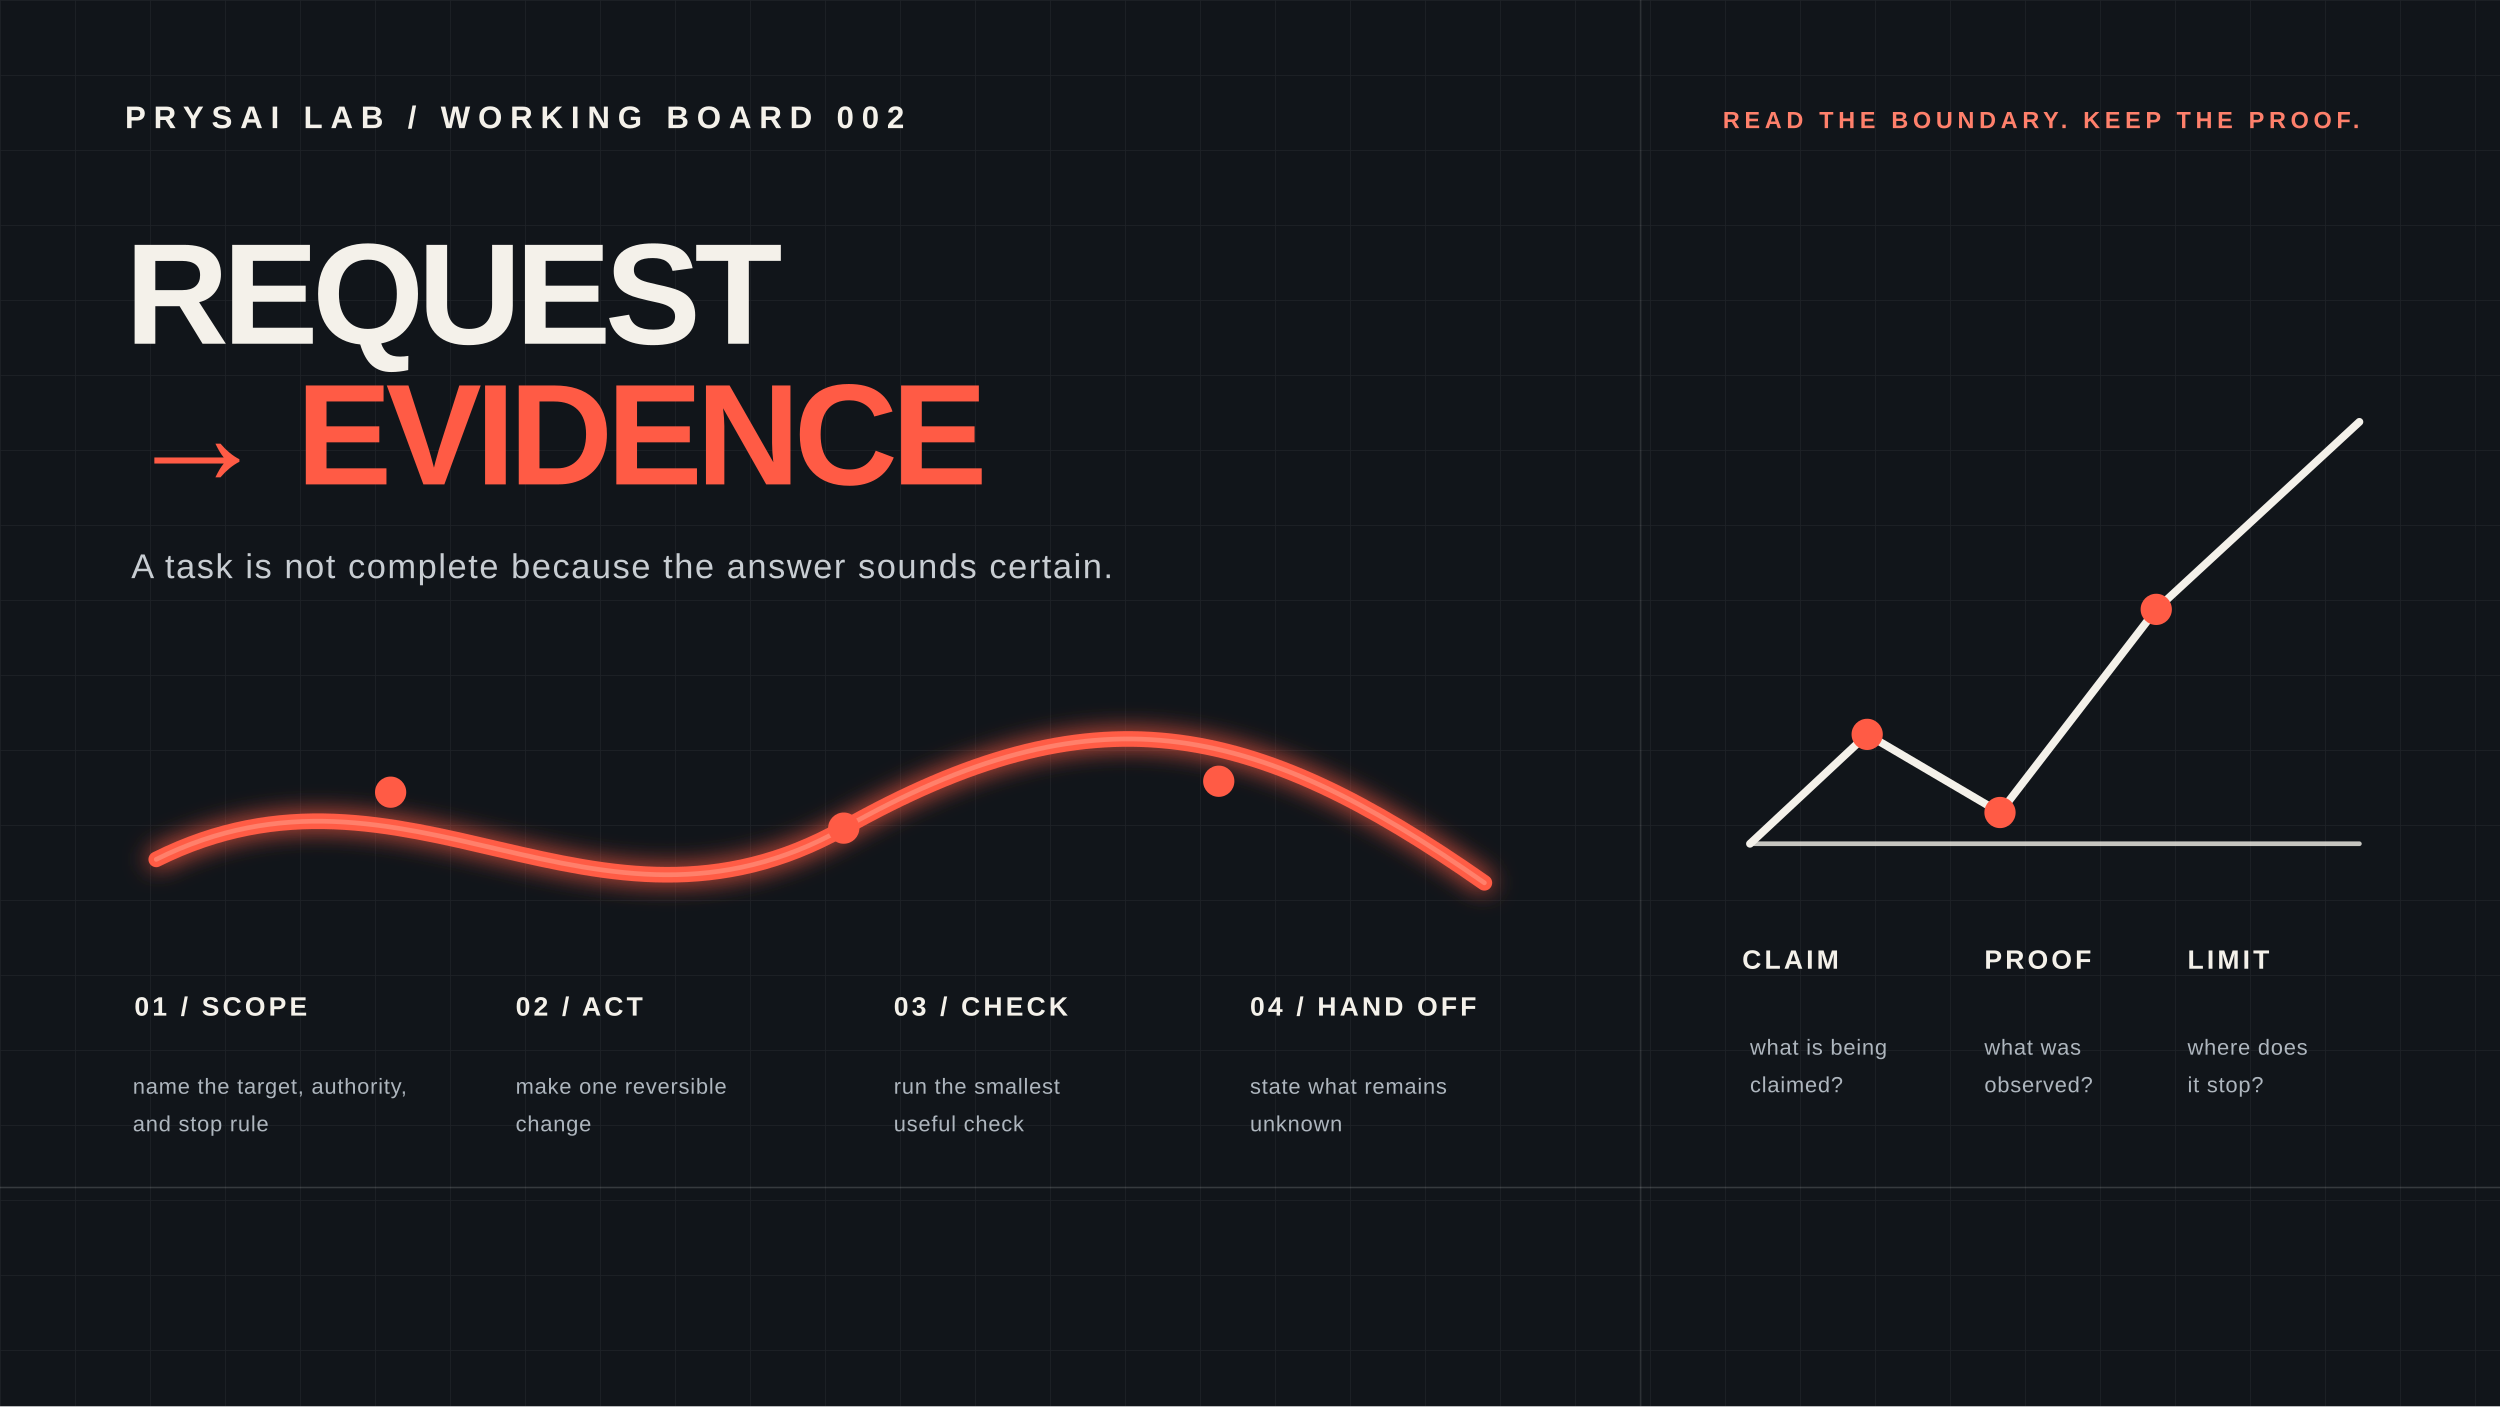
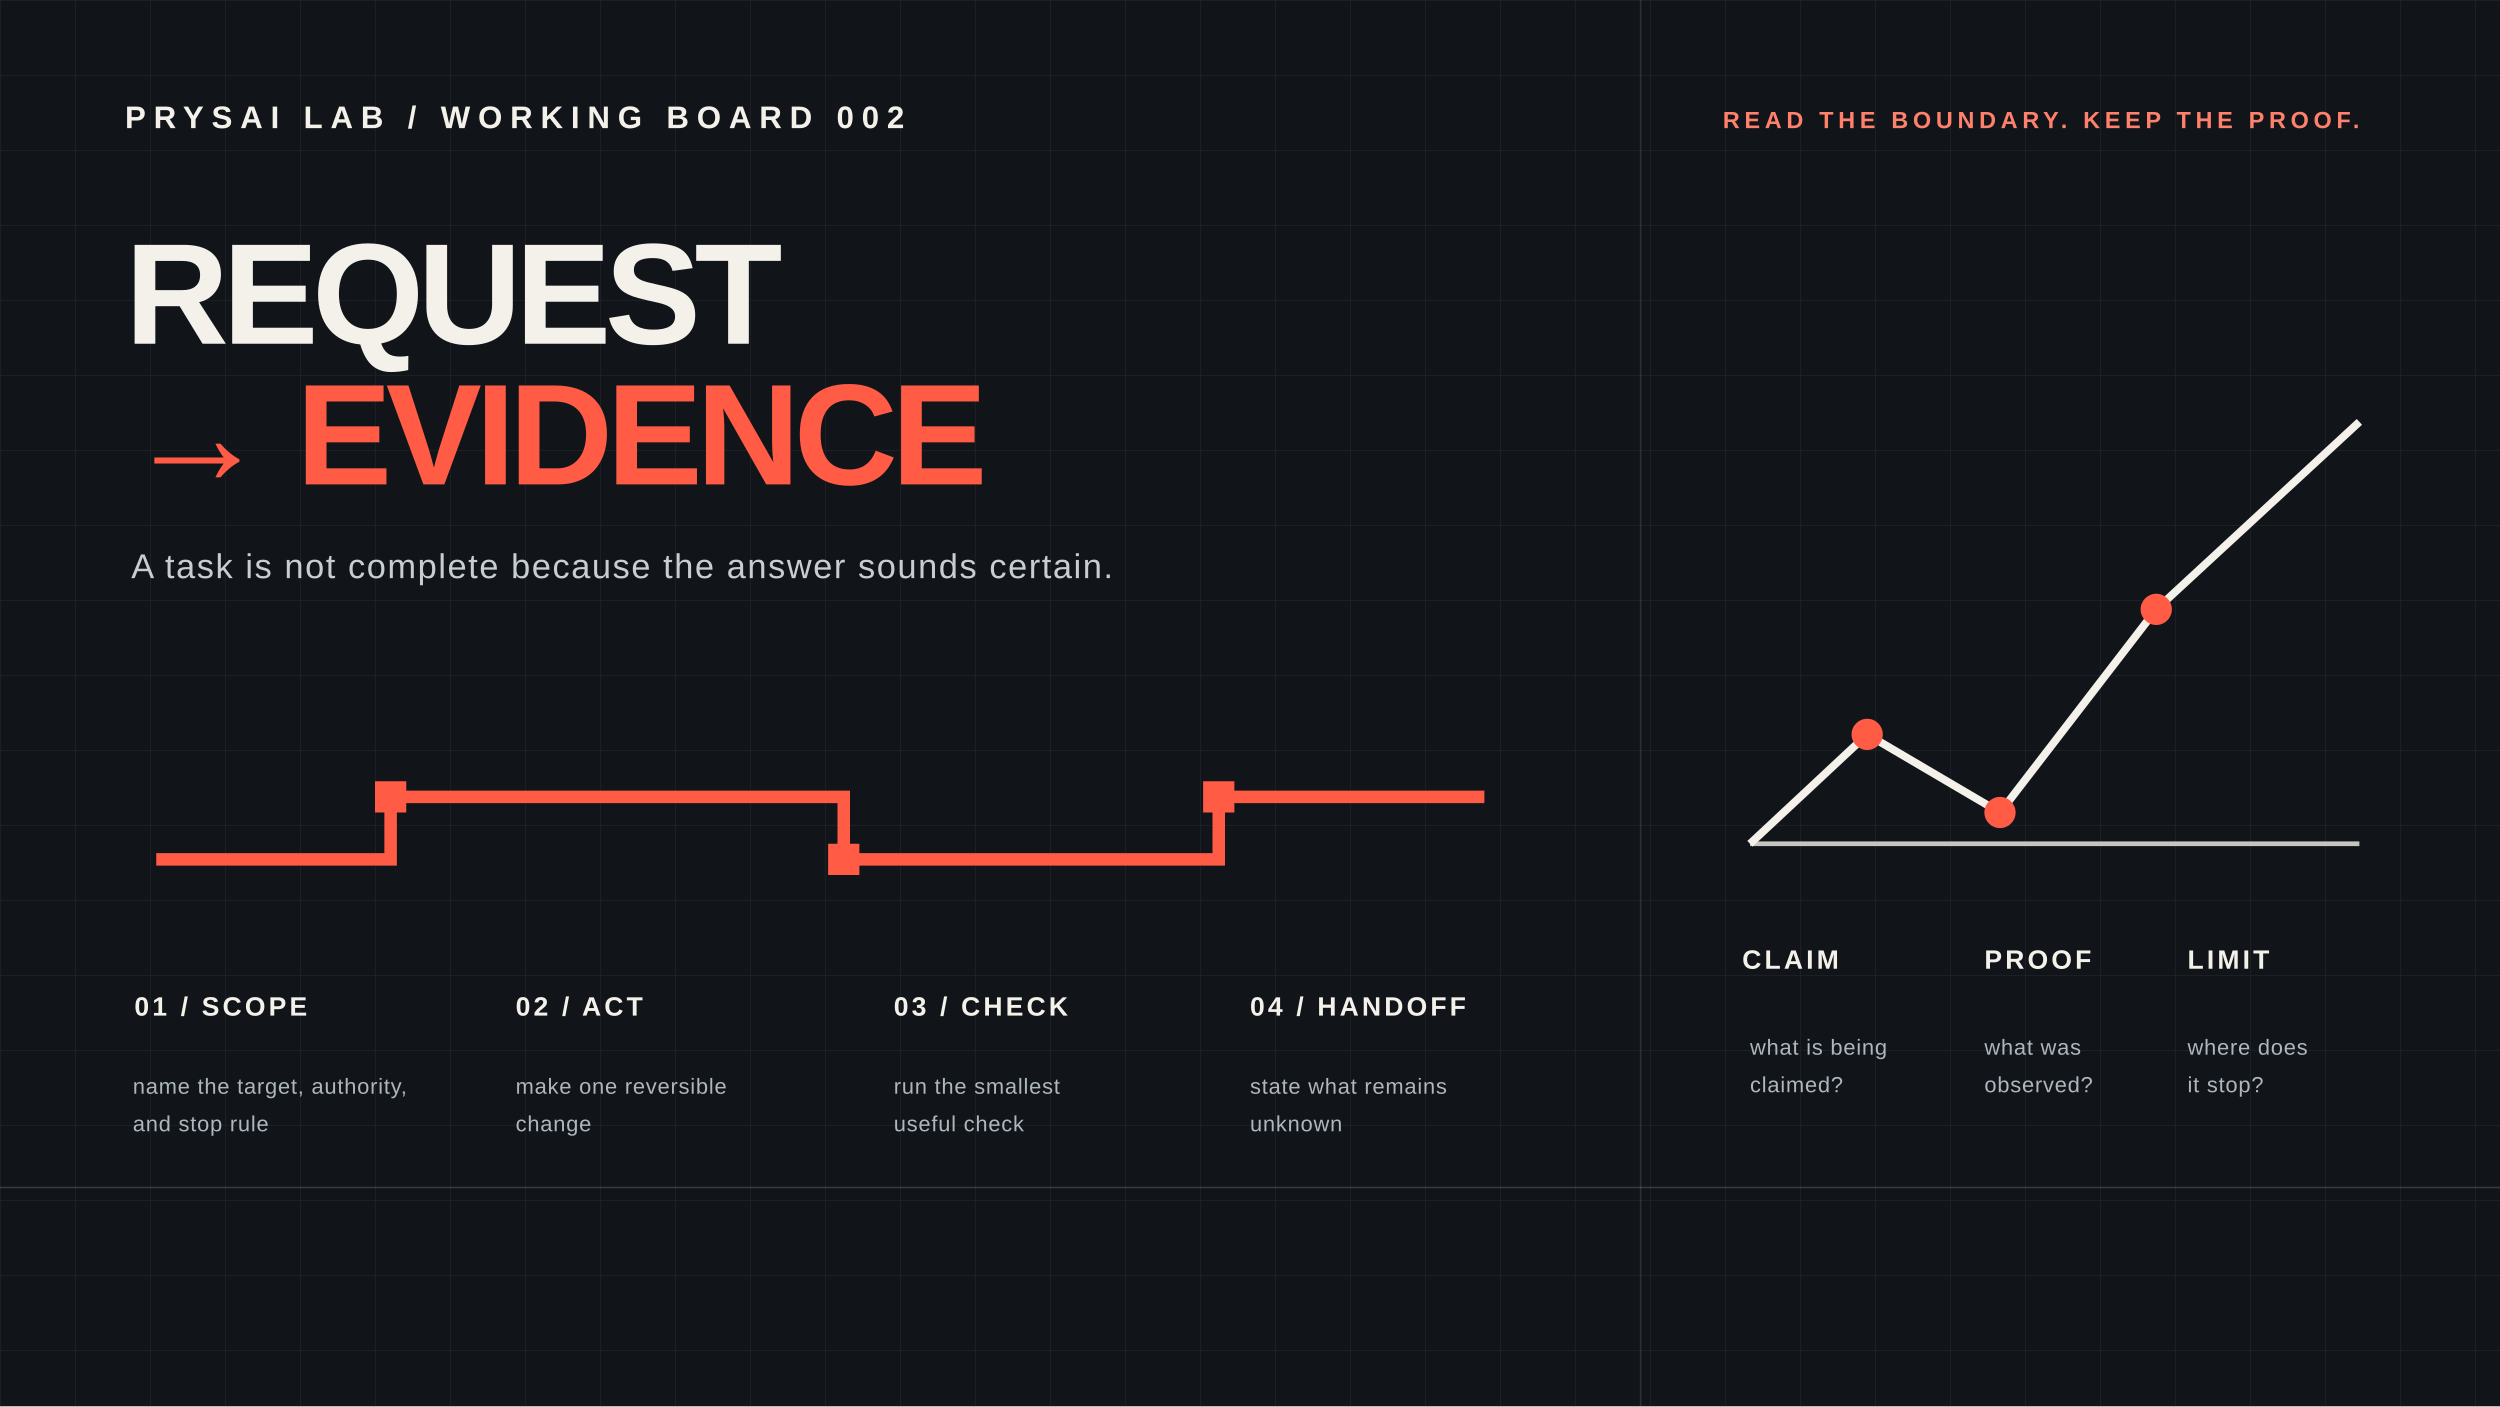
<svg xmlns="http://www.w3.org/2000/svg" viewBox="0 0 1600 900" role="img" aria-labelledby="title desc">
  <defs>
    <pattern id="grid" width="48" height="48" patternUnits="userSpaceOnUse">
      <path d="M48 0H0V48" fill="none" stroke="#fff" stroke-opacity=".06" />
    </pattern>
-     <filter id="glow" x="-40%" y="-40%" width="180%" height="180%">
-       <feGaussianBlur stdDeviation="8" result="blur" />
-       <feMerge>
-         <feMergeNode in="blur" />
-         <feMergeNode in="SourceGraphic" />
-       </feMerge>
-     </filter>
  </defs>
  <rect width="1600" height="900" fill="#11151a" />
  <rect width="1600" height="900" fill="url(#grid)" />
  <path d="M0 760H1600" stroke="#fff" stroke-opacity=".16" />
  <path d="M1050 0V900" stroke="#fff" stroke-opacity=".12" />
  <g fill="#f4f1ea" font-family="Arial,Helvetica,sans-serif">
    <text x="80" y="82" font-size="20" font-weight="700" letter-spacing="5">PRYSAI LAB / WORKING BOARD 002</text>
    <text x="80" y="220" font-size="92" font-weight="800" letter-spacing="-4">REQUEST</text>
    <text x="80" y="310" font-size="92" font-weight="800" letter-spacing="-4" fill="#ff5b45">→ EVIDENCE</text>
    <text x="84" y="370" font-size="22" fill="#c8cdd2" letter-spacing="1">A task is not complete because the answer sounds certain.</text>
  </g>
-   <g fill="none" stroke-linecap="round" stroke-linejoin="round">
-     <path d="M100 550C260 470 380 620 540 530S800 460 950 565" stroke="#ff5b45" stroke-width="10" filter="url(#glow)" />
-     <path d="M100 550C260 470 380 620 540 530S800 460 950 565" stroke="#ff806b" stroke-width="3" />
+   <g fill="none" stroke-linejoin="miter">
+     <path d="M100 550H250V510H540V550H780V510H950" stroke="#ff5b45" stroke-width="8" />
    <path d="M1120 540H1510" stroke="#f4f1ea" stroke-opacity=".8" stroke-width="3" />
    <path d="M1120 540L1195 470L1280 520L1380 390L1510 270" stroke="#f4f1ea" stroke-width="5" />
  </g>
  <g fill="#ff5b45">
-     <circle cx="250" cy="507" r="10" />
-     <circle cx="540" cy="530" r="10" />
-     <circle cx="780" cy="500" r="10" />
+     <rect x="240" y="500" width="20" height="20" />
+     <rect x="530" y="540" width="20" height="20" />
+     <rect x="770" y="500" width="20" height="20" />
    <circle cx="1195" cy="470" r="10" />
    <circle cx="1280" cy="520" r="10" />
    <circle cx="1380" cy="390" r="10" />
  </g>
  <g fill="#f4f1ea" font-family="Arial,Helvetica,sans-serif" font-size="17" font-weight="700" letter-spacing="2">
    <text x="86" y="650">01 / SCOPE</text>
    <text x="330" y="650">02 / ACT</text>
    <text x="572" y="650">03 / CHECK</text>
-     <text x="800" y="650">04 / HAND OFF</text>
+     <text x="800" y="650">04 / HANDOFF</text>
    <text x="1115" y="620">CLAIM</text>
    <text x="1270" y="620">PROOF</text>
    <text x="1400" y="620">LIMIT</text>
  </g>
  <g fill="#aeb6be" font-family="Arial,Helvetica,sans-serif" font-size="14" letter-spacing=".5">
    <text x="85" y="700">
      <tspan x="85">name the target, authority,</tspan>
      <tspan x="85" dy="24">and stop rule</tspan>
    </text>
    <text x="330" y="700">
      <tspan x="330">make one reversible</tspan>
      <tspan x="330" dy="24">change</tspan>
    </text>
    <text x="572" y="700">
      <tspan x="572">run the smallest</tspan>
      <tspan x="572" dy="24">useful check</tspan>
    </text>
    <text x="800" y="700">
      <tspan x="800">state what remains</tspan>
      <tspan x="800" dy="24">unknown</tspan>
    </text>
    <text x="1120" y="675">
      <tspan x="1120">what is being</tspan>
      <tspan x="1120" dy="24">claimed?</tspan>
    </text>
    <text x="1270" y="675">
      <tspan x="1270">what was</tspan>
      <tspan x="1270" dy="24">observed?</tspan>
    </text>
    <text x="1400" y="675">
      <tspan x="1400">where does</tspan>
      <tspan x="1400" dy="24">it stop?</tspan>
    </text>
  </g>
  <text x="1510" y="82" text-anchor="end" fill="#ff806b" font-family="Arial,Helvetica,sans-serif" font-size="15" font-weight="700" letter-spacing="3">READ THE BOUNDARY. KEEP THE PROOF.</text>
</svg>
